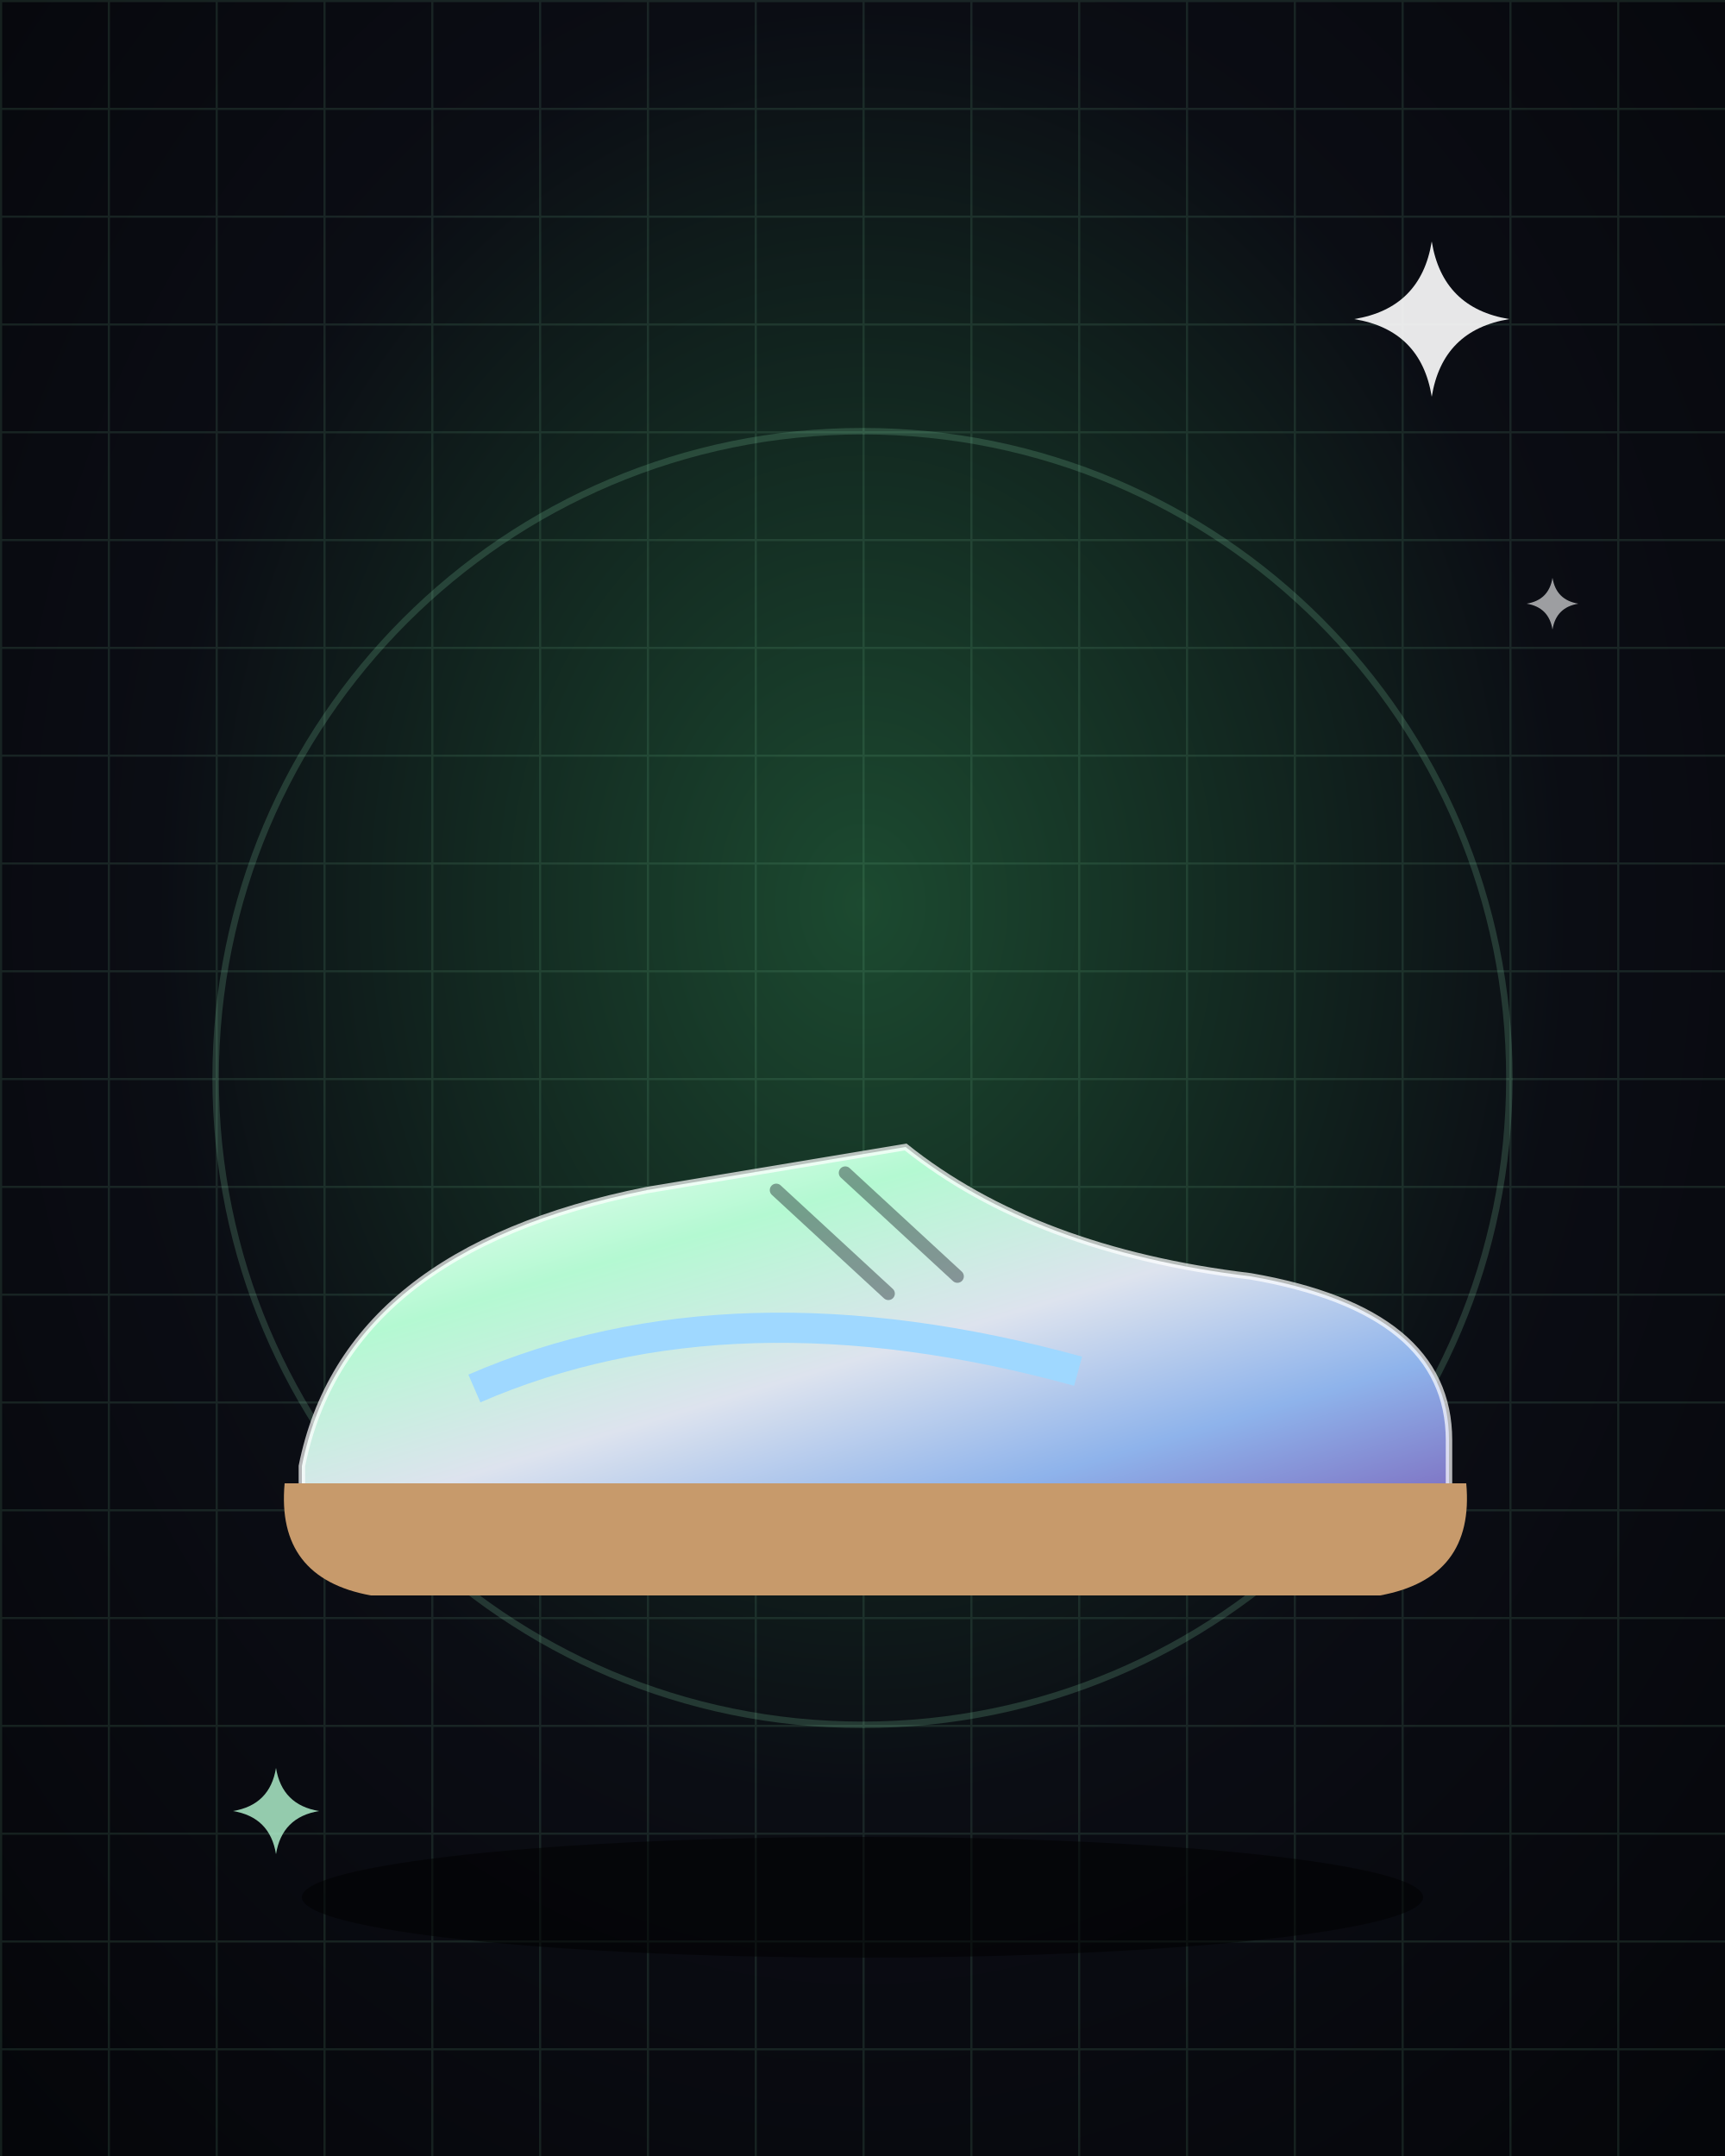
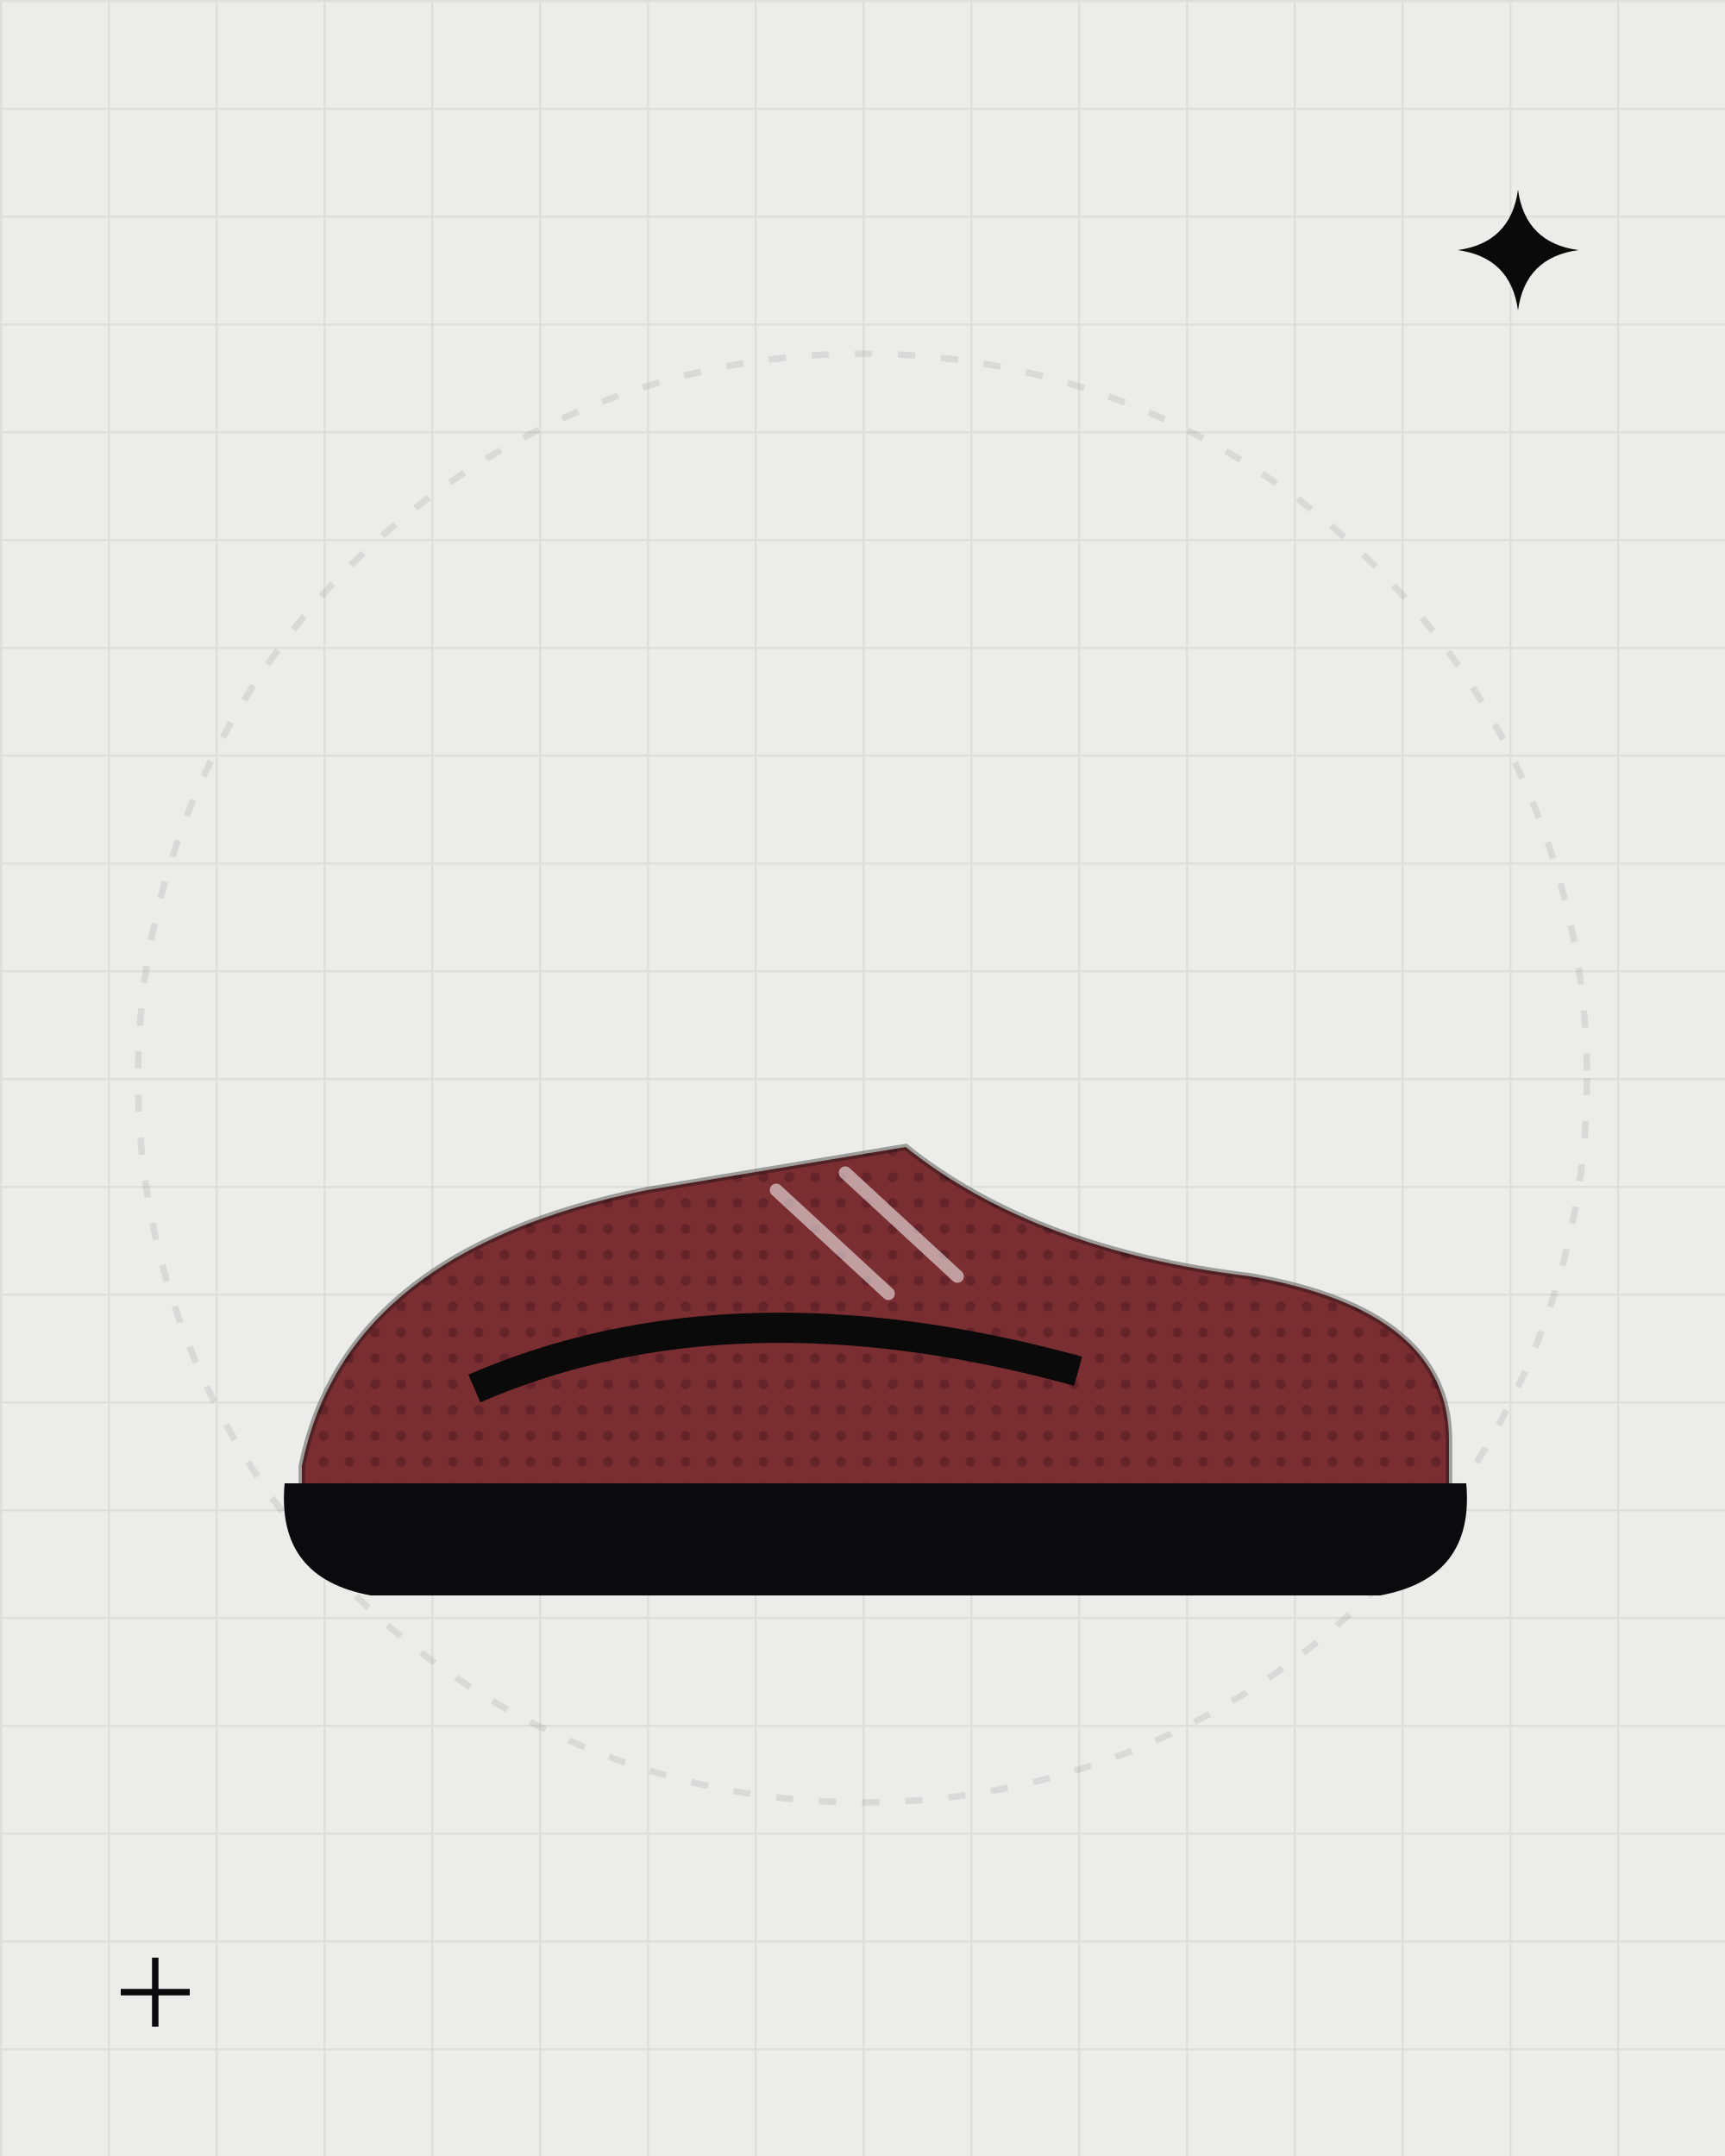
<svg xmlns="http://www.w3.org/2000/svg" viewBox="0 0 400 500" width="400" height="500">
  <defs>
-     <radialGradient id="bg" cx=".5" cy=".42" r=".75">
-       <stop offset="0" stop-color="hsl(146,45%,20%)" />
-       <stop offset=".55" stop-color="#0B0D14" />
-       <stop offset="1" stop-color="#05060A" />
-     </radialGradient>
-     <linearGradient id="c" x1="0" y1="0" x2="1" y2="1">
-       <stop offset="0" stop-color="#FFFFFF" />
-       <stop offset=".3" stop-color="hsl(146,85%,84%)" />
-       <stop offset=".55" stop-color="#DDE3EE" />
-       <stop offset=".8" stop-color="hsl(216,70%,74%)" />
-       <stop offset="1" stop-color="#7F74C4" />
-     </linearGradient>
+     <pattern id="c" width="6" height="6" patternUnits="userSpaceOnUse">
+       <rect width="6" height="6" fill="#7a2e31" />
+       <circle cx="3" cy="3" r="1.15" fill="#64242a" />
+     </pattern>
    <pattern id="grid" width="25" height="25" patternUnits="userSpaceOnUse">
-       <path d="M25 0H0V25" fill="none" stroke="hsl(146,60%,70%)" stroke-opacity=".12" />
+       <path d="M25 0H0V25" fill="none" stroke="#0b0b0e" stroke-opacity=".06" />
    </pattern>
    <pattern id="mesh" width="10" height="10" patternUnits="userSpaceOnUse">
-       <path d="M0 5L5 0L10 5L5 10Z" fill="none" stroke="#FFFFFF" stroke-opacity=".75" stroke-width="1.2" />
+       <path d="M0 5L5 0L10 5L5 10Z" fill="none" stroke="#7a2e31" stroke-opacity=".85" stroke-width="1.3" />
    </pattern>
  </defs>
-   <rect width="400" height="500" fill="url(#bg)" />
+   <rect width="400" height="500" fill="#ececea" />
  <rect width="400" height="500" fill="url(#grid)" />
-   <circle cx="200" cy="250" r="150" fill="none" stroke="hsl(146,70%,75%)" stroke-opacity=".18" stroke-width="1.5" />
-   <ellipse cx="200" cy="440" rx="130" ry="14" fill="#000" opacity=".5" />
-   <path d="M70 340Q80 290 150 276L210 266Q240 290 290 296Q336 304 336 334L336 346L70 346Z" fill="url(#c)" stroke="rgba(255,255,255,.7)" stroke-width="1.5" />
-   <path d="M66 344L340 344Q342 366 320 370L86 370Q64 366 66 344Z" fill="#C79A6B" />
-   <path d="M110 322Q170 296 250 318" stroke="#9FD8FF" stroke-width="7" fill="none" />
-   <path d="M180 276L206 300M196 272L222 296" stroke="rgba(10,12,22,.38)" stroke-width="3" fill="none" stroke-linecap="round" />
-   <path d="M332 56Q334.52 71.48 350 74Q334.52 76.52 332 92Q329.48 76.52 314 74Q329.48 71.48 332 56Z" fill="#FFFFFF" opacity=".9" />
-   <path d="M64 410Q65.4 418.6 74 420Q65.4 421.4 64 430Q62.6 421.4 54 420Q62.6 418.6 64 410Z" fill="hsl(146,90%,85%)" opacity=".8" />
-   <path d="M360 134Q360.84 139.16 366 140Q360.84 140.84 360 146Q359.16 140.84 354 140Q359.16 139.16 360 134Z" fill="#FFFFFF" opacity=".6" />
+   <circle cx="200" cy="250" r="168" fill="none" stroke="#0b0b0e" stroke-opacity=".08" stroke-width="1.5" stroke-dasharray="4 6" />
+   <path d="M70 340Q80 290 150 276L210 266Q240 290 290 296Q336 304 336 334L336 346L70 346Z" fill="url(#c)" stroke="#0a0a0a" stroke-opacity=".35" stroke-width="1.5" />
+   <path d="M66 344L340 344Q342 366 320 370L86 370Q64 366 66 344Z" fill="#0b0b0e" />
+   <path d="M110 322Q170 296 250 318" stroke="#0a0a0a" stroke-width="7" fill="none" />
+   <path d="M180 276L206 300M196 272L222 296" stroke="rgba(251,251,250,.55)" stroke-width="3" fill="none" stroke-linecap="round" />
+   <path d="M352 44Q353.68 56.32 366 58Q353.68 59.68 352 72Q350.32 59.68 338 58Q350.32 56.32 352 44Z" fill="#0a0a0a" />
+   <path d="M28 462h16M36 454v16" stroke="#0b0b0e" stroke-width="1.5" />
</svg>
